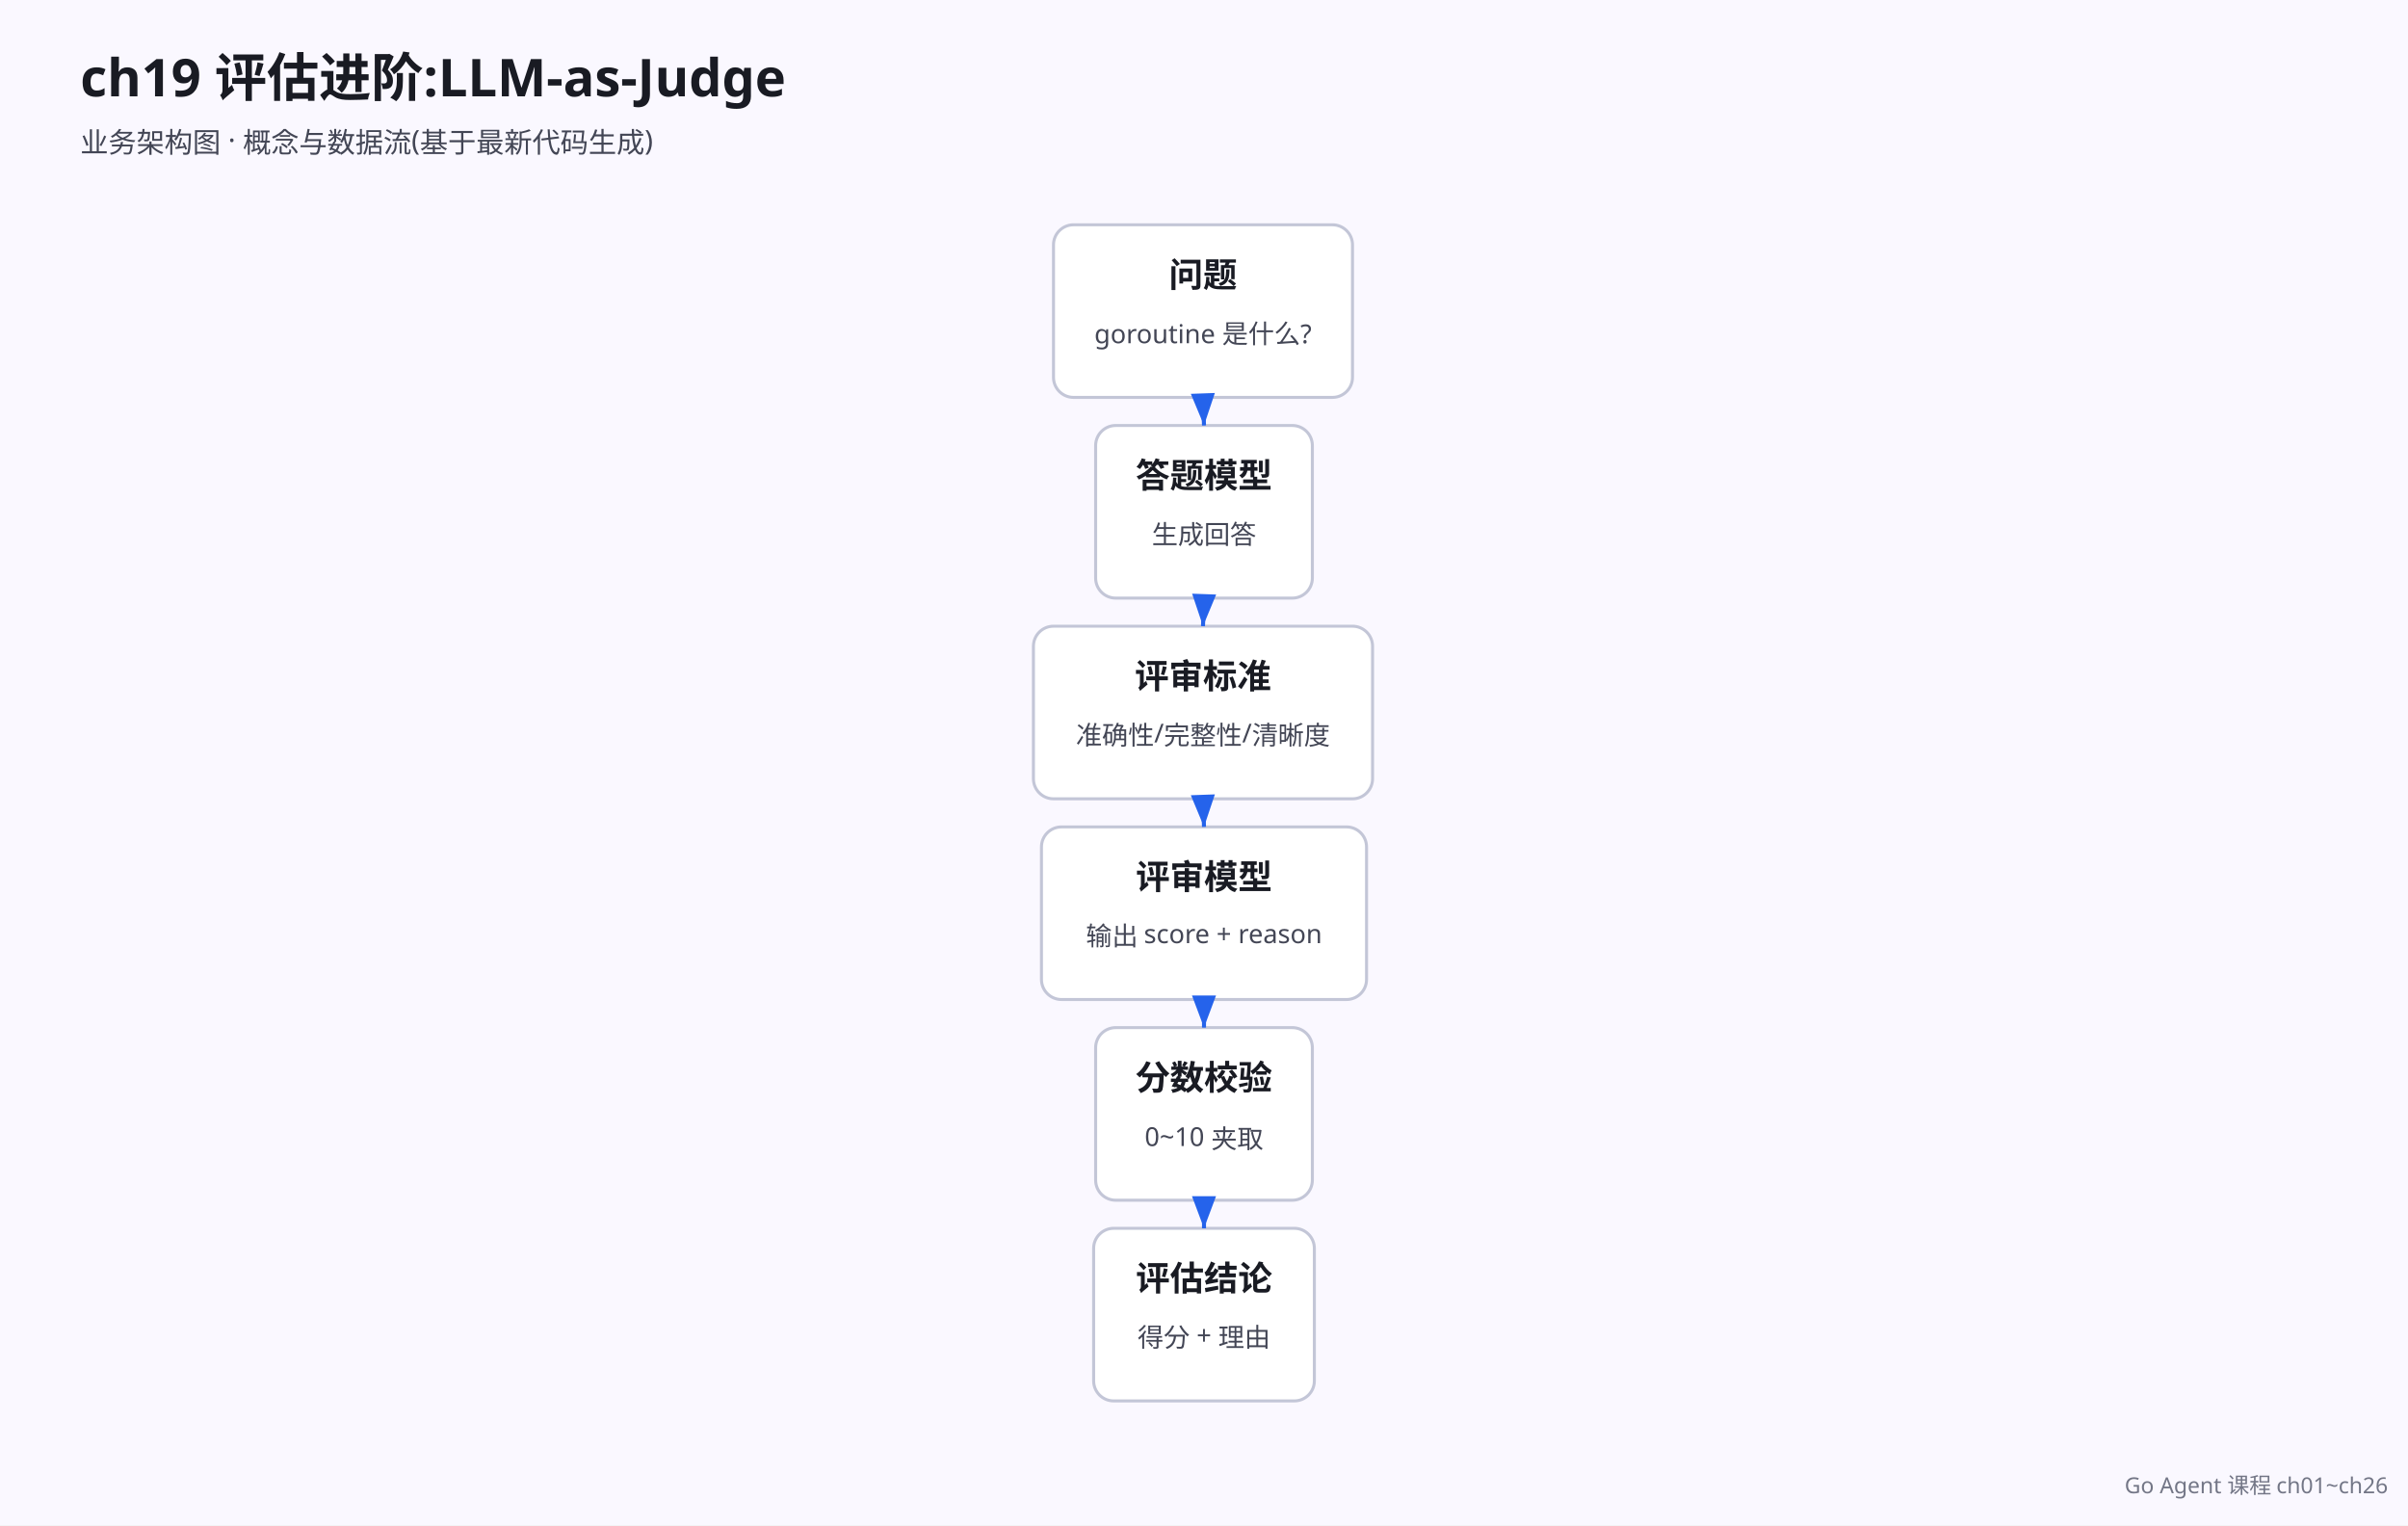
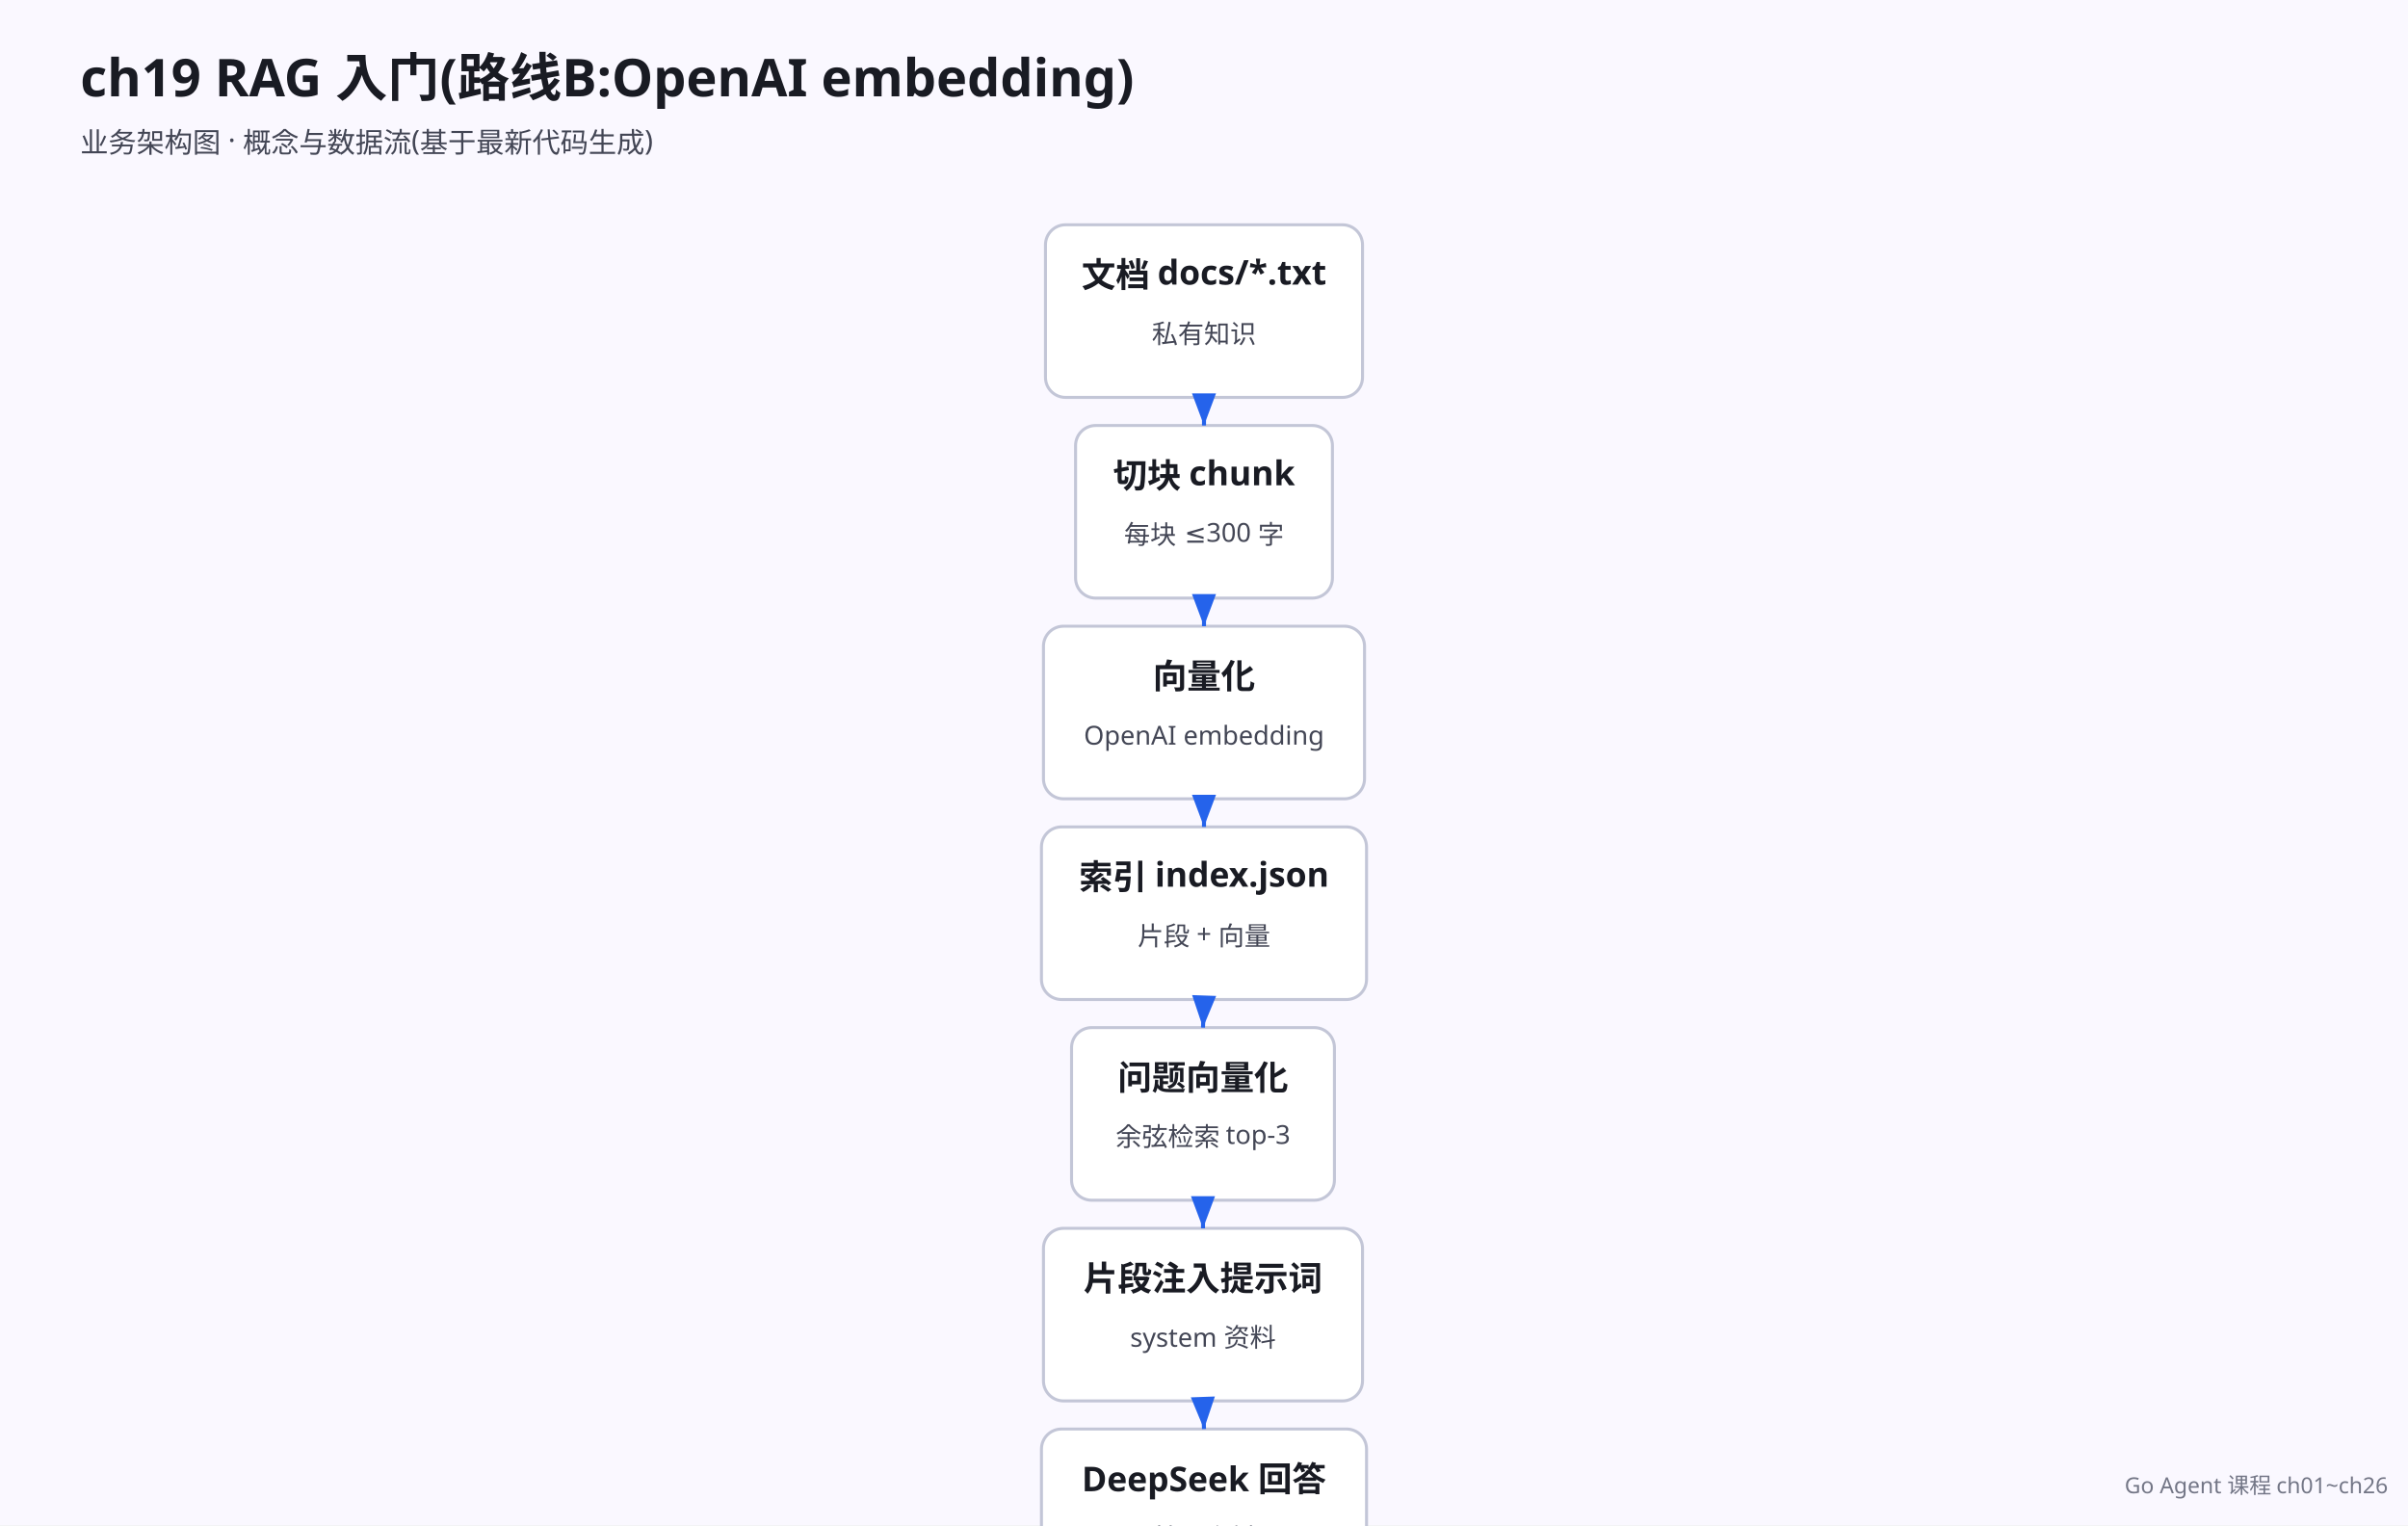
<svg xmlns="http://www.w3.org/2000/svg" width="1200" height="760" viewBox="0 0 1200 760">
  <defs>
    <marker id="arrow" markerWidth="10" markerHeight="10" refX="8" refY="3" orient="auto">
      <path d="M0,0 L8,3 L0,6 z" fill="#2563eb" />
    </marker>
  </defs>
  <rect width="1200" height="760" fill="#faf8ff" />
-   <text x="40" y="48" fill="#191b23" font-family="Microsoft YaHei, sans-serif" font-size="26" font-weight="700">ch19 评估进阶:LLM-as-Judge</text>
+   <text x="40" y="48" fill="#191b23" font-family="Microsoft YaHei, sans-serif" font-size="26" font-weight="700">ch19 RAG 入门(路线B:OpenAI embedding)</text>
  <text x="40" y="76" fill="#434655" font-family="Microsoft YaHei, sans-serif" font-size="14">业务架构图 · 概念与数据流(基于最新代码生成)</text>
-   <rect x="525" y="112" width="149" height="86" rx="10" fill="#ffffff" stroke="#c3c6d7" stroke-width="1.5" />
-   <text x="599.5" y="143.0" fill="#191b23" font-family="Microsoft YaHei, sans-serif" font-size="17" font-weight="600" text-anchor="middle">问题</text>
-   <text x="599.5" y="171.0" fill="#434655" font-family="Microsoft YaHei, sans-serif" font-size="13" text-anchor="middle">goroutine 是什么?</text>
-   <rect x="546" y="212" width="108" height="86" rx="10" fill="#ffffff" stroke="#c3c6d7" stroke-width="1.5" />
-   <text x="600.0" y="243.0" fill="#191b23" font-family="Microsoft YaHei, sans-serif" font-size="17" font-weight="600" text-anchor="middle">答题模型</text>
-   <text x="600.0" y="271.0" fill="#434655" font-family="Microsoft YaHei, sans-serif" font-size="13" text-anchor="middle">生成回答</text>
-   <rect x="515" y="312" width="169" height="86" rx="10" fill="#ffffff" stroke="#c3c6d7" stroke-width="1.5" />
-   <text x="599.5" y="343.0" fill="#191b23" font-family="Microsoft YaHei, sans-serif" font-size="17" font-weight="600" text-anchor="middle">评审标准</text>
-   <text x="599.5" y="371.0" fill="#434655" font-family="Microsoft YaHei, sans-serif" font-size="13" text-anchor="middle">准确性/完整性/清晰度</text>
+   <rect x="521" y="112" width="158" height="86" rx="10" fill="#ffffff" stroke="#c3c6d7" stroke-width="1.5" />
+   <text x="600.0" y="143.0" fill="#191b23" font-family="Microsoft YaHei, sans-serif" font-size="17" font-weight="600" text-anchor="middle">文档 docs/*.txt</text>
+   <text x="600.0" y="171.0" fill="#434655" font-family="Microsoft YaHei, sans-serif" font-size="13" text-anchor="middle">私有知识</text>
+   <rect x="536" y="212" width="128" height="86" rx="10" fill="#ffffff" stroke="#c3c6d7" stroke-width="1.5" />
+   <text x="600.0" y="243.0" fill="#191b23" font-family="Microsoft YaHei, sans-serif" font-size="17" font-weight="600" text-anchor="middle">切块 chunk</text>
+   <text x="600.0" y="271.0" fill="#434655" font-family="Microsoft YaHei, sans-serif" font-size="13" text-anchor="middle">每块 ≤300 字</text>
+   <rect x="520" y="312" width="160" height="86" rx="10" fill="#ffffff" stroke="#c3c6d7" stroke-width="1.5" />
+   <text x="600.0" y="343.0" fill="#191b23" font-family="Microsoft YaHei, sans-serif" font-size="17" font-weight="600" text-anchor="middle">向量化</text>
+   <text x="600.0" y="371.0" fill="#434655" font-family="Microsoft YaHei, sans-serif" font-size="13" text-anchor="middle">OpenAI embedding</text>
  <rect x="519" y="412" width="162" height="86" rx="10" fill="#ffffff" stroke="#c3c6d7" stroke-width="1.5" />
-   <text x="600.0" y="443.0" fill="#191b23" font-family="Microsoft YaHei, sans-serif" font-size="17" font-weight="600" text-anchor="middle">评审模型</text>
-   <text x="600.0" y="471.0" fill="#434655" font-family="Microsoft YaHei, sans-serif" font-size="13" text-anchor="middle">输出 score + reason</text>
-   <rect x="546" y="512" width="108" height="86" rx="10" fill="#ffffff" stroke="#c3c6d7" stroke-width="1.5" />
-   <text x="600.0" y="543.0" fill="#191b23" font-family="Microsoft YaHei, sans-serif" font-size="17" font-weight="600" text-anchor="middle">分数校验</text>
-   <text x="600.0" y="571.0" fill="#434655" font-family="Microsoft YaHei, sans-serif" font-size="13" text-anchor="middle">0~10 夹取</text>
-   <rect x="545" y="612" width="110" height="86" rx="10" fill="#ffffff" stroke="#c3c6d7" stroke-width="1.5" />
-   <text x="600.0" y="643.0" fill="#191b23" font-family="Microsoft YaHei, sans-serif" font-size="17" font-weight="600" text-anchor="middle">评估结论</text>
-   <text x="600.0" y="671.0" fill="#434655" font-family="Microsoft YaHei, sans-serif" font-size="13" text-anchor="middle">得分 + 理由</text>
-   <line x1="599.5" y1="198" x2="600.0" y2="212" stroke="#2563eb" stroke-width="2" marker-end="url(#arrow)" />
-   <line x1="600.0" y1="298" x2="599.5" y2="312" stroke="#2563eb" stroke-width="2" marker-end="url(#arrow)" />
-   <line x1="599.5" y1="398" x2="600.0" y2="412" stroke="#2563eb" stroke-width="2" marker-end="url(#arrow)" />
-   <line x1="600.0" y1="498" x2="600.0" y2="512" stroke="#2563eb" stroke-width="2" marker-end="url(#arrow)" />
-   <line x1="600.0" y1="598" x2="600.0" y2="612" stroke="#2563eb" stroke-width="2" marker-end="url(#arrow)" />
+   <text x="600.0" y="443.0" fill="#191b23" font-family="Microsoft YaHei, sans-serif" font-size="17" font-weight="600" text-anchor="middle">索引 index.json</text>
+   <text x="600.0" y="471.0" fill="#434655" font-family="Microsoft YaHei, sans-serif" font-size="13" text-anchor="middle">片段 + 向量</text>
+   <rect x="534" y="512" width="131" height="86" rx="10" fill="#ffffff" stroke="#c3c6d7" stroke-width="1.5" />
+   <text x="599.5" y="543.0" fill="#191b23" font-family="Microsoft YaHei, sans-serif" font-size="17" font-weight="600" text-anchor="middle">问题向量化</text>
+   <text x="599.5" y="571.0" fill="#434655" font-family="Microsoft YaHei, sans-serif" font-size="13" text-anchor="middle">余弦检索 top-3</text>
+   <rect x="520" y="612" width="159" height="86" rx="10" fill="#ffffff" stroke="#c3c6d7" stroke-width="1.5" />
+   <text x="599.5" y="643.0" fill="#191b23" font-family="Microsoft YaHei, sans-serif" font-size="17" font-weight="600" text-anchor="middle">片段注入提示词</text>
+   <text x="599.5" y="671.0" fill="#434655" font-family="Microsoft YaHei, sans-serif" font-size="13" text-anchor="middle">system 资料</text>
+   <rect x="519" y="712" width="162" height="86" rx="10" fill="#ffffff" stroke="#c3c6d7" stroke-width="1.5" />
+   <text x="600.0" y="743.0" fill="#191b23" font-family="Microsoft YaHei, sans-serif" font-size="17" font-weight="600" text-anchor="middle">DeepSeek 回答</text>
+   <text x="600.0" y="771.0" fill="#434655" font-family="Microsoft YaHei, sans-serif" font-size="13" text-anchor="middle">基于资料</text>
+   <line x1="600.0" y1="198" x2="600.0" y2="212" stroke="#2563eb" stroke-width="2" marker-end="url(#arrow)" />
+   <line x1="600.0" y1="298" x2="600.0" y2="312" stroke="#2563eb" stroke-width="2" marker-end="url(#arrow)" />
+   <line x1="600.0" y1="398" x2="600.0" y2="412" stroke="#2563eb" stroke-width="2" marker-end="url(#arrow)" />
+   <line x1="600.0" y1="498" x2="599.5" y2="512" stroke="#2563eb" stroke-width="2" marker-end="url(#arrow)" />
+   <line x1="599.5" y1="598" x2="599.5" y2="612" stroke="#2563eb" stroke-width="2" marker-end="url(#arrow)" />
+   <line x1="599.5" y1="698" x2="600.0" y2="712" stroke="#2563eb" stroke-width="2" marker-end="url(#arrow)" />
  <text x="1190" y="744" fill="#737686" font-family="Microsoft YaHei, sans-serif" font-size="11" text-anchor="end">Go Agent 课程 ch01~ch26</text>
</svg>
